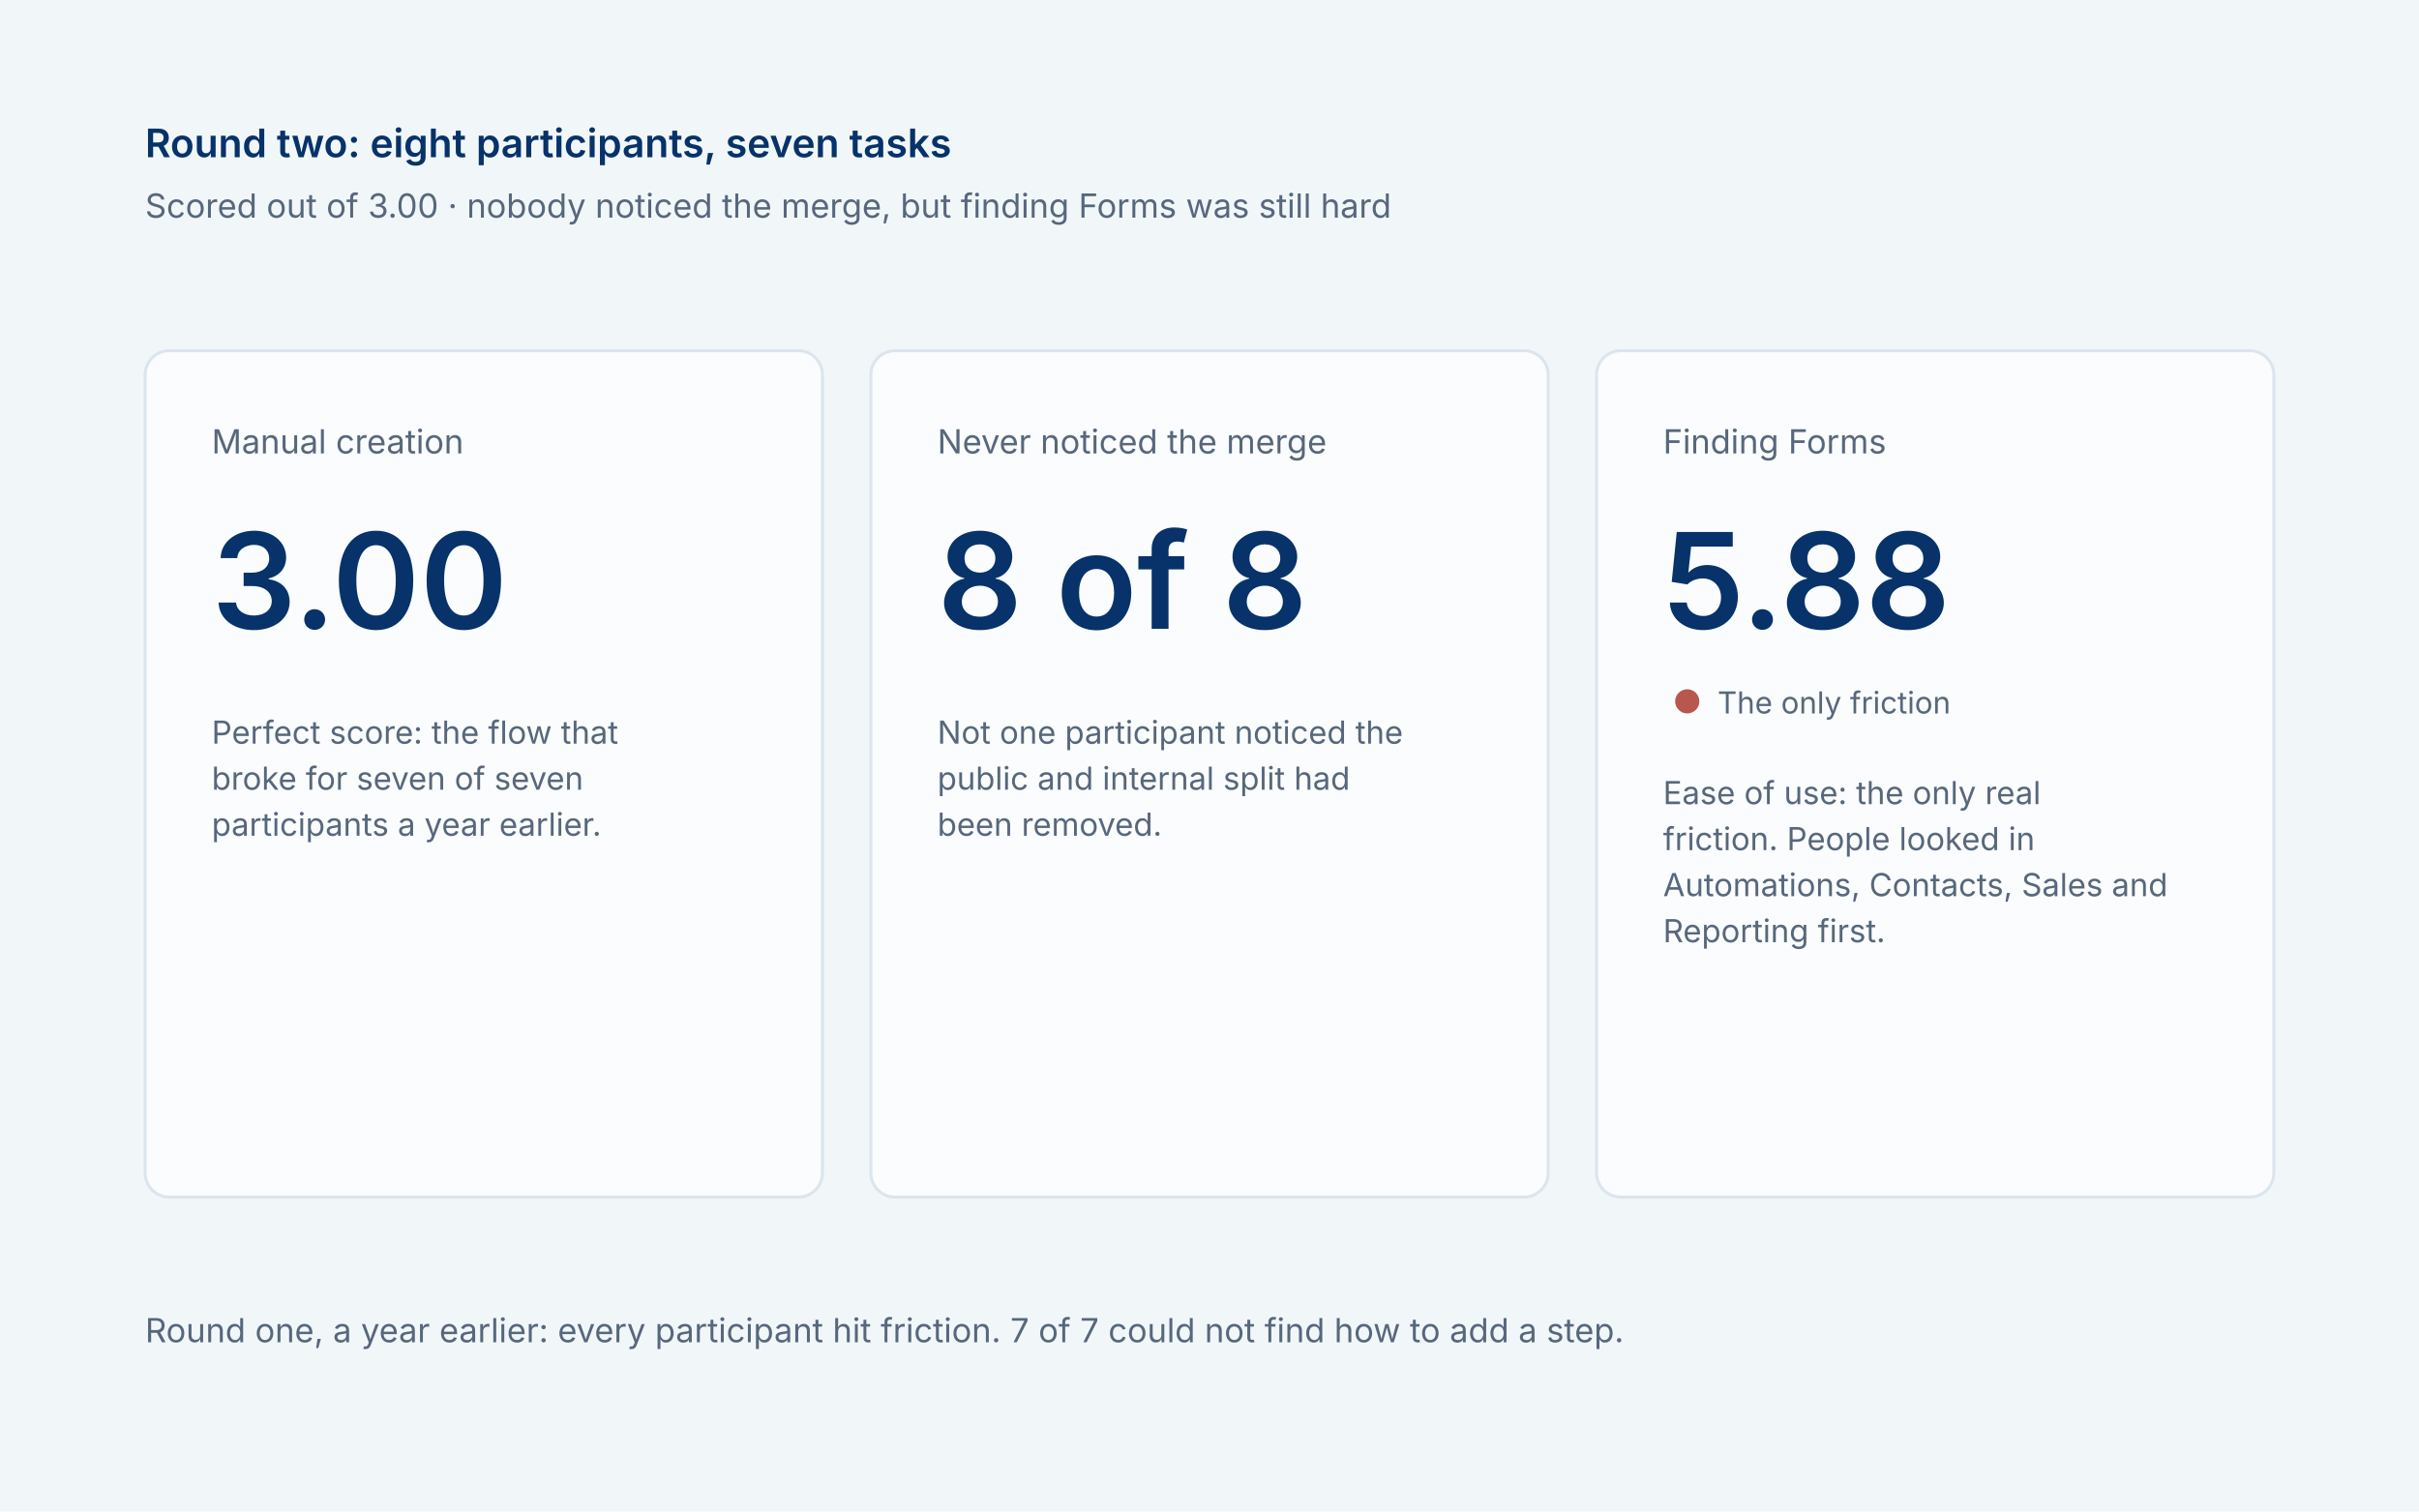
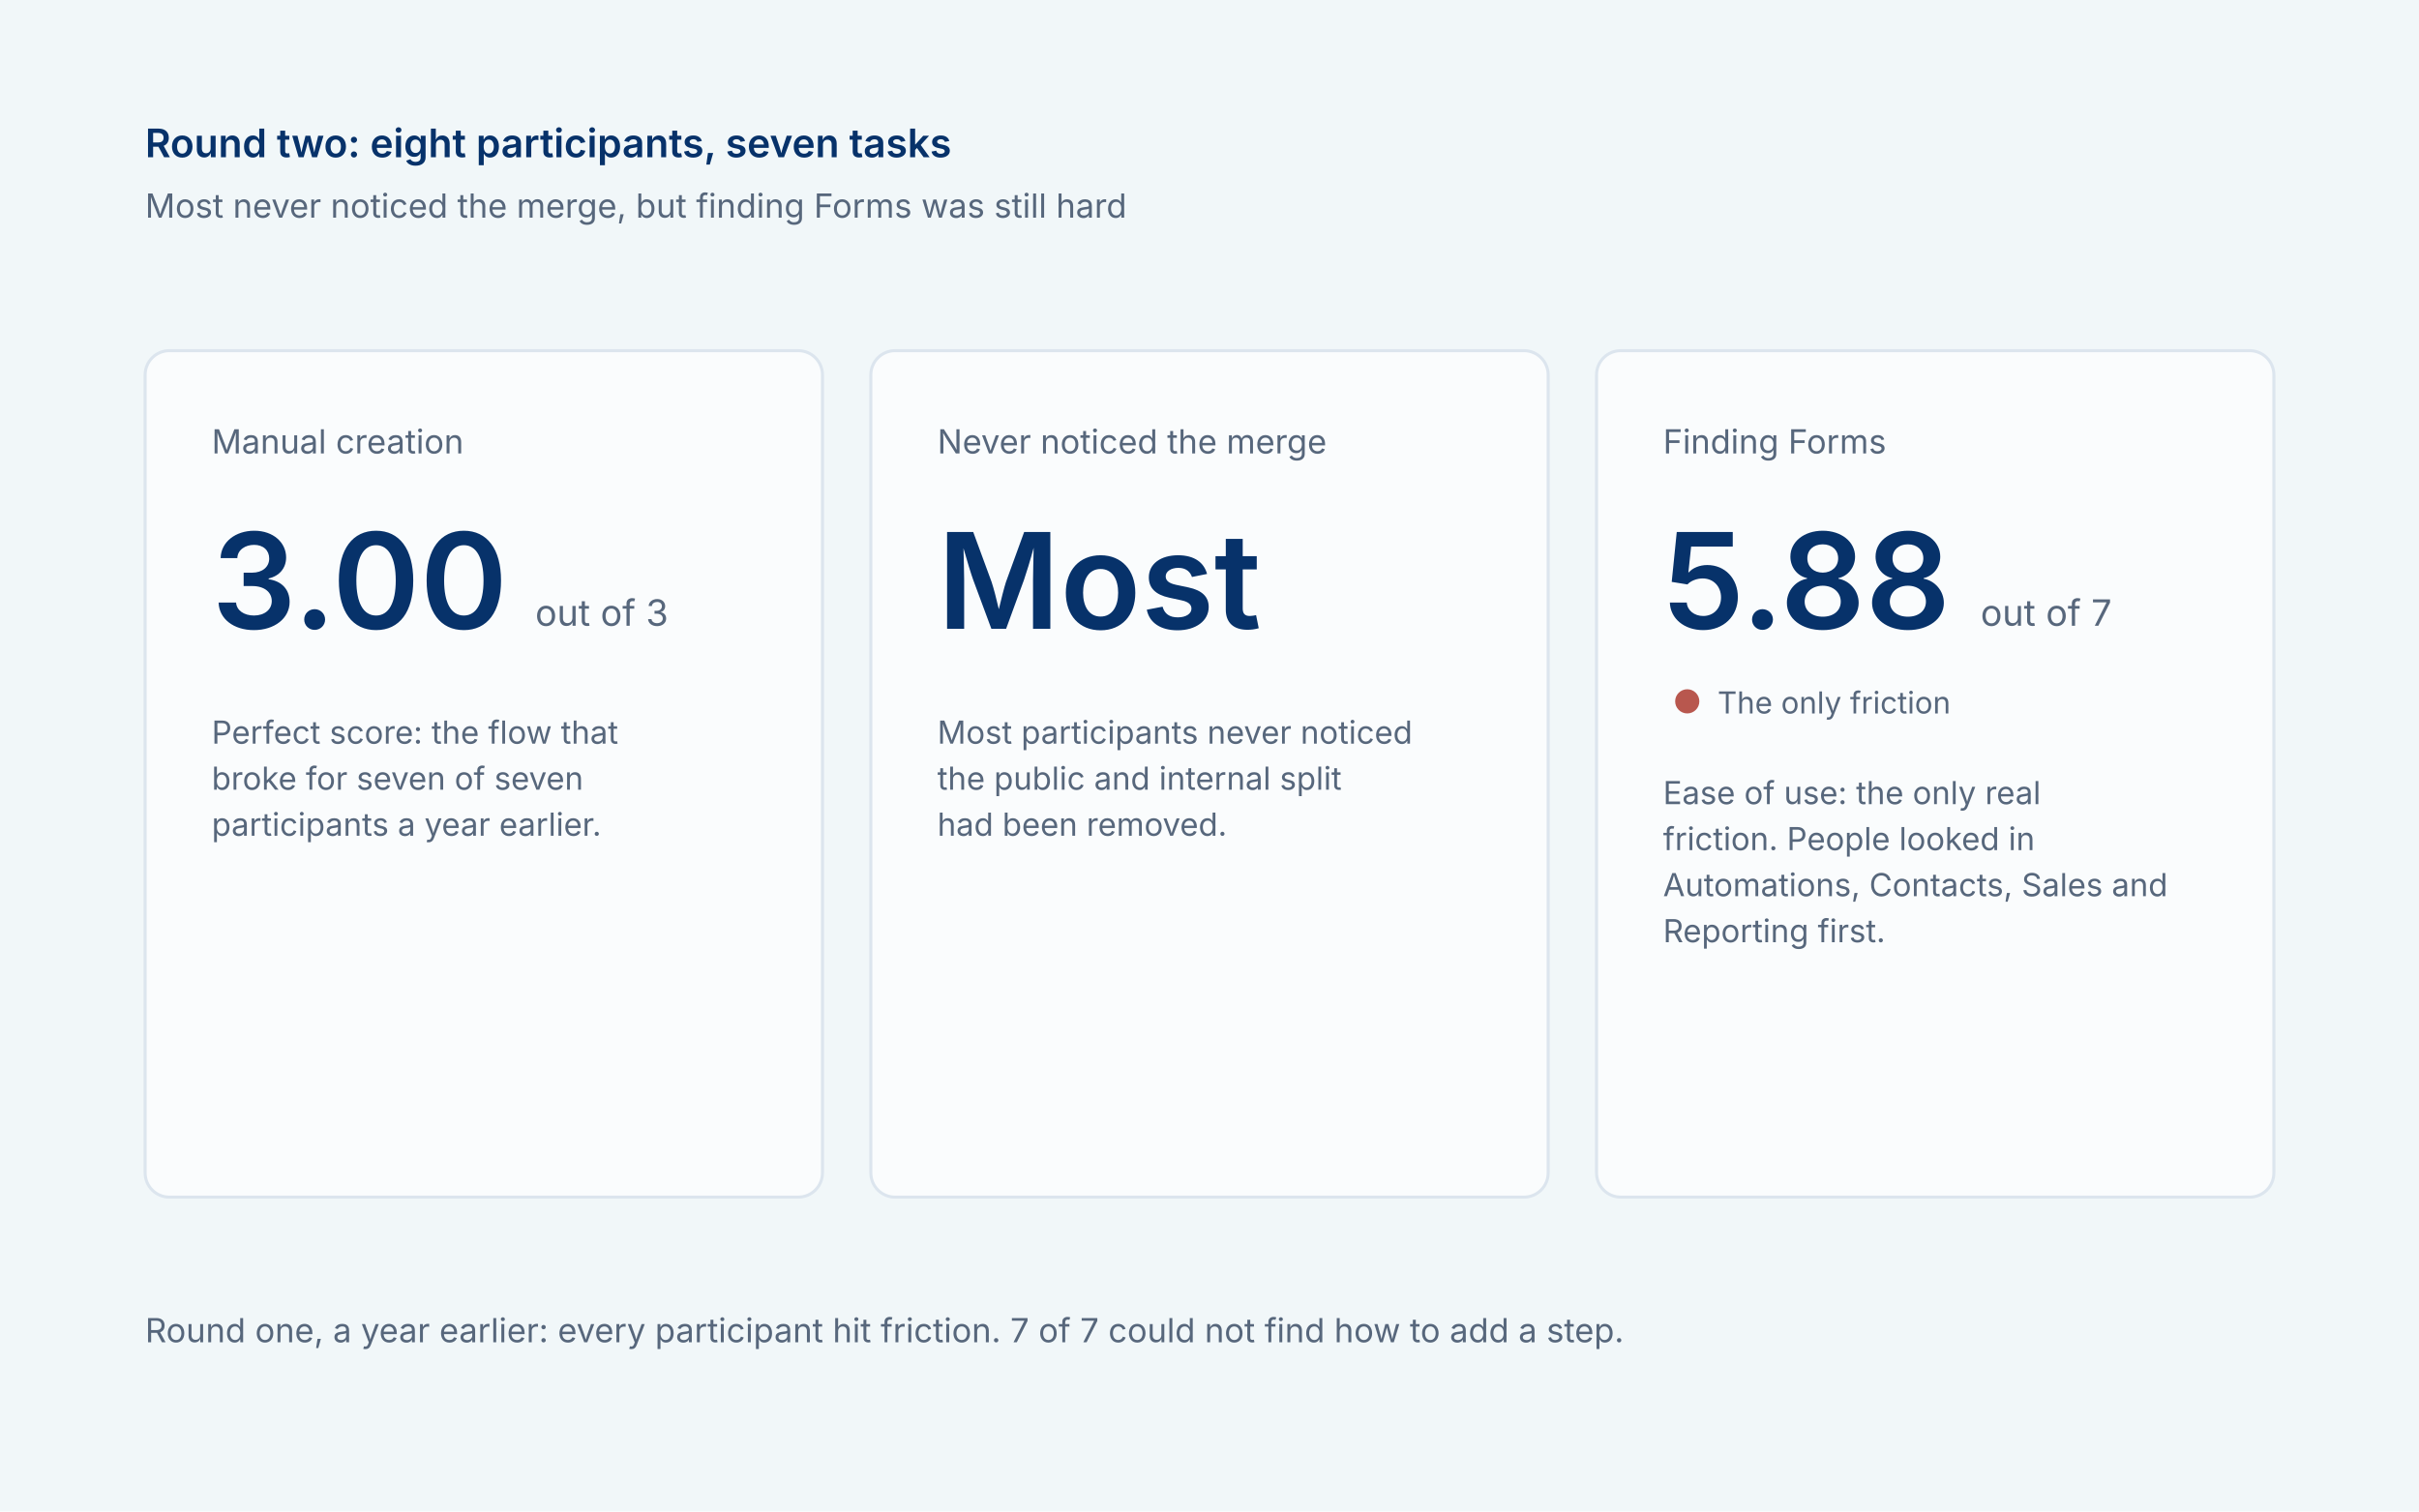
- <svg xmlns="http://www.w3.org/2000/svg" viewBox="0 0 800 500" width="800" height="500" role="img" aria-label="Three stat tiles from the second usability round: manual creation scored a perfect 3.00. 8 of 8 participants never noticed the merge. Finding Forms scored 5.88 on ease of use, the only friction" font-family="Inter, Helvetica, Arial, sans-serif">
+ <svg xmlns="http://www.w3.org/2000/svg" viewBox="0 0 800 500" width="800" height="500" role="img" aria-label="Three stat tiles from the second usability round: manual creation scored a perfect 3.00 out of 3. Most participants never noticed the merge. Finding Forms scored 5.88 out of 7 on ease of use, the only friction" font-family="Inter, Helvetica, Arial, sans-serif">
  <rect width="800" height="500" fill="#F1F7F9" />
  <text x="48" y="52" font-size="13" fill="#07326A" text-anchor="start" font-weight="600">Round two: eight participants, seven tasks</text>
-   <text x="48" y="72" font-size="11" fill="#57677C" text-anchor="start">Scored out of 3.00 · nobody noticed the merge, but finding Forms was still hard</text>
+   <text x="48" y="72" font-size="11" fill="#57677C" text-anchor="start">Most never noticed the merge, but finding Forms was still hard</text>
  <rect x="48" y="116" width="224" height="280" rx="8" fill="#FAFCFD" stroke="#DCE5EE" stroke-width="1" />
  <text x="70" y="150" font-size="11" fill="#57677C" text-anchor="start">Manual creation</text>
  <text x="70" y="208" font-size="44" fill="#07326A" text-anchor="start" font-weight="600">3.00</text>
+   <text x="177" y="207" font-size="12" fill="#57677C" text-anchor="start">out of 3</text>
  <text x="70" y="246.0" font-size="10.5" fill="#57677C" text-anchor="start">Perfect score: the flow that</text>
  <text x="70" y="261.225" font-size="10.5" fill="#57677C" text-anchor="start">broke for seven of seven</text>
  <text x="70" y="276.45" font-size="10.5" fill="#57677C" text-anchor="start">participants a year earlier.</text>
  <rect x="288" y="116" width="224" height="280" rx="8" fill="#FAFCFD" stroke="#DCE5EE" stroke-width="1" />
  <text x="310" y="150" font-size="11" fill="#57677C" text-anchor="start">Never noticed the merge</text>
-   <text x="310" y="208" font-size="44" fill="#07326A" text-anchor="start" font-weight="600">8 of 8</text>
-   <text x="310" y="246.0" font-size="10.5" fill="#57677C" text-anchor="start">Not one participant noticed the</text>
-   <text x="310" y="261.225" font-size="10.5" fill="#57677C" text-anchor="start">public and internal split had</text>
-   <text x="310" y="276.45" font-size="10.5" fill="#57677C" text-anchor="start">been removed.</text>
+   <text x="310" y="208" font-size="44" fill="#07326A" text-anchor="start" font-weight="600">Most</text>
+   <text x="310" y="246.0" font-size="10.5" fill="#57677C" text-anchor="start">Most participants never noticed</text>
+   <text x="310" y="261.225" font-size="10.5" fill="#57677C" text-anchor="start">the public and internal split</text>
+   <text x="310" y="276.45" font-size="10.5" fill="#57677C" text-anchor="start">had been removed.</text>
  <rect x="528" y="116" width="224" height="280" rx="8" fill="#FAFCFD" stroke="#DCE5EE" stroke-width="1" />
  <text x="550" y="150" font-size="11" fill="#57677C" text-anchor="start">Finding Forms</text>
  <text x="550" y="208" font-size="44" fill="#07326A" text-anchor="start" font-weight="600">5.88</text>
+   <text x="655" y="207" font-size="12" fill="#57677C" text-anchor="start">out of 7</text>
  <circle cx="558" cy="232" r="4" fill="#b8574e" />
  <text x="568" y="236" font-size="10" fill="#57677C" text-anchor="start">The only friction</text>
  <text x="550" y="266.0" font-size="10.5" fill="#57677C" text-anchor="start">Ease of use: the only real</text>
  <text x="550" y="281.225" font-size="10.5" fill="#57677C" text-anchor="start">friction. People looked in</text>
  <text x="550" y="296.45" font-size="10.5" fill="#57677C" text-anchor="start">Automations, Contacts, Sales and</text>
  <text x="550" y="311.675" font-size="10.5" fill="#57677C" text-anchor="start">Reporting first.</text>
  <text x="48" y="444" font-size="11" fill="#57677C" text-anchor="start">Round one, a year earlier: every participant hit friction. 7 of 7 could not find how to add a step.</text>
</svg>
